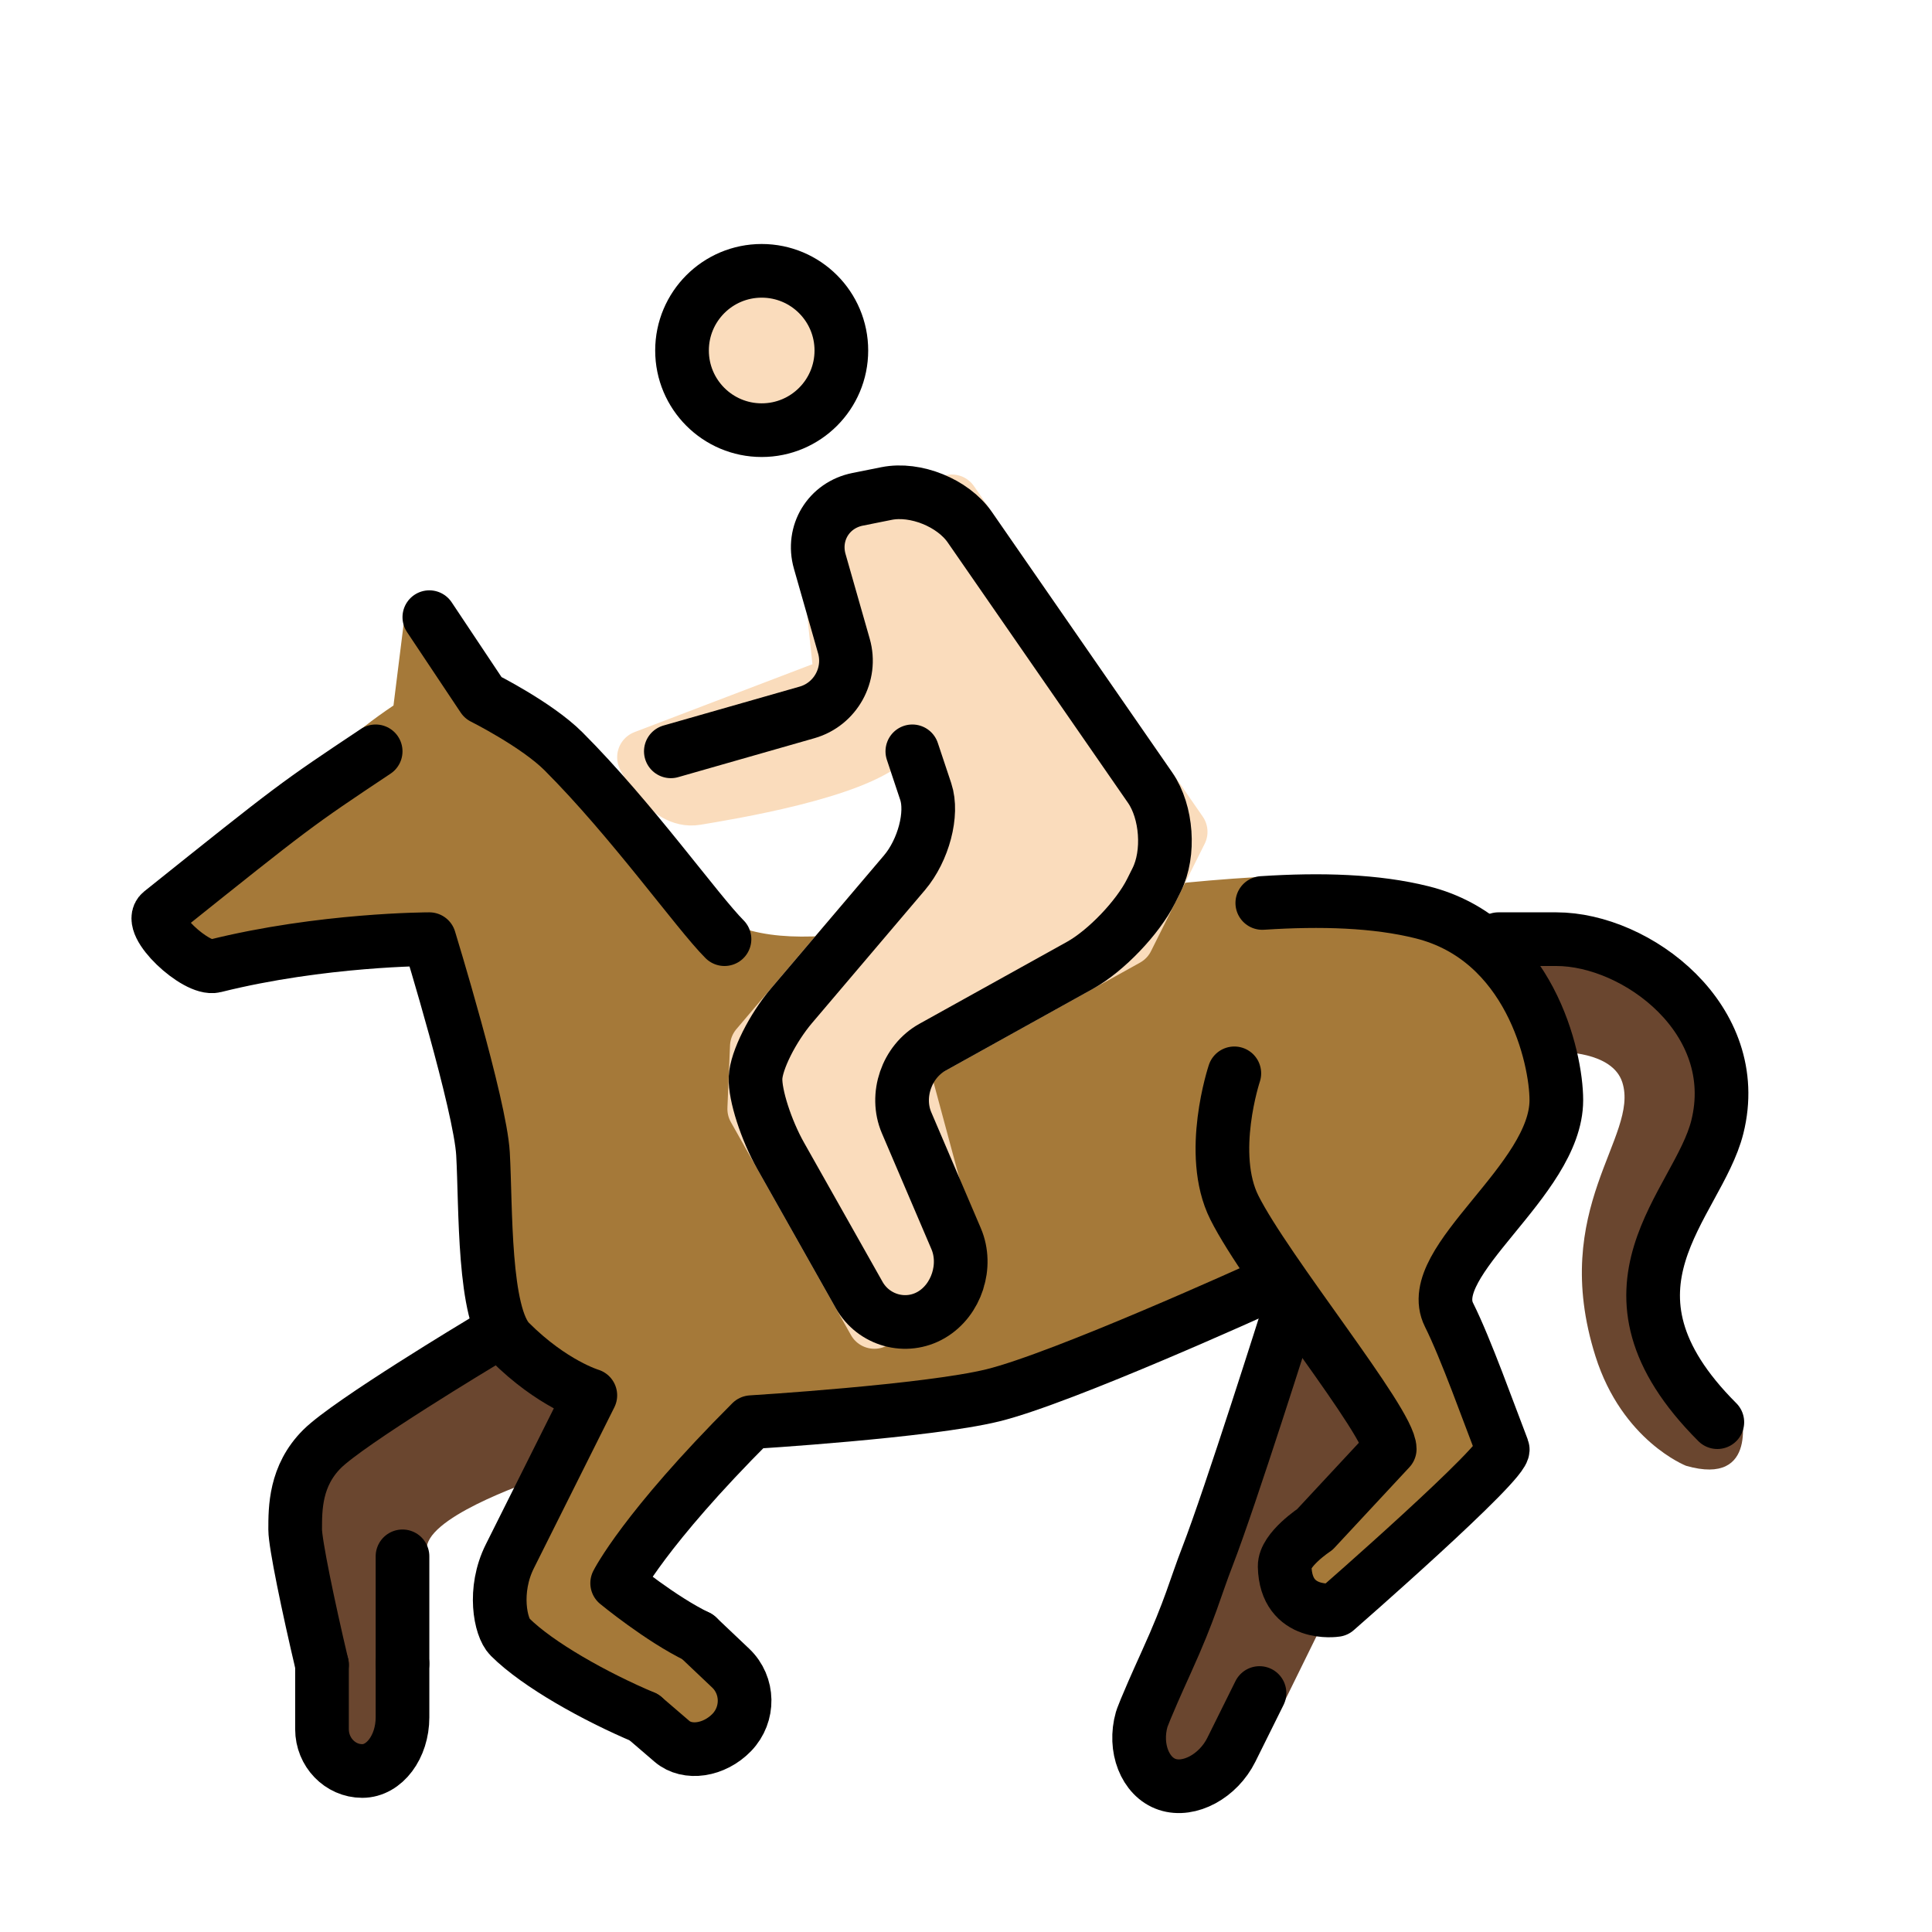
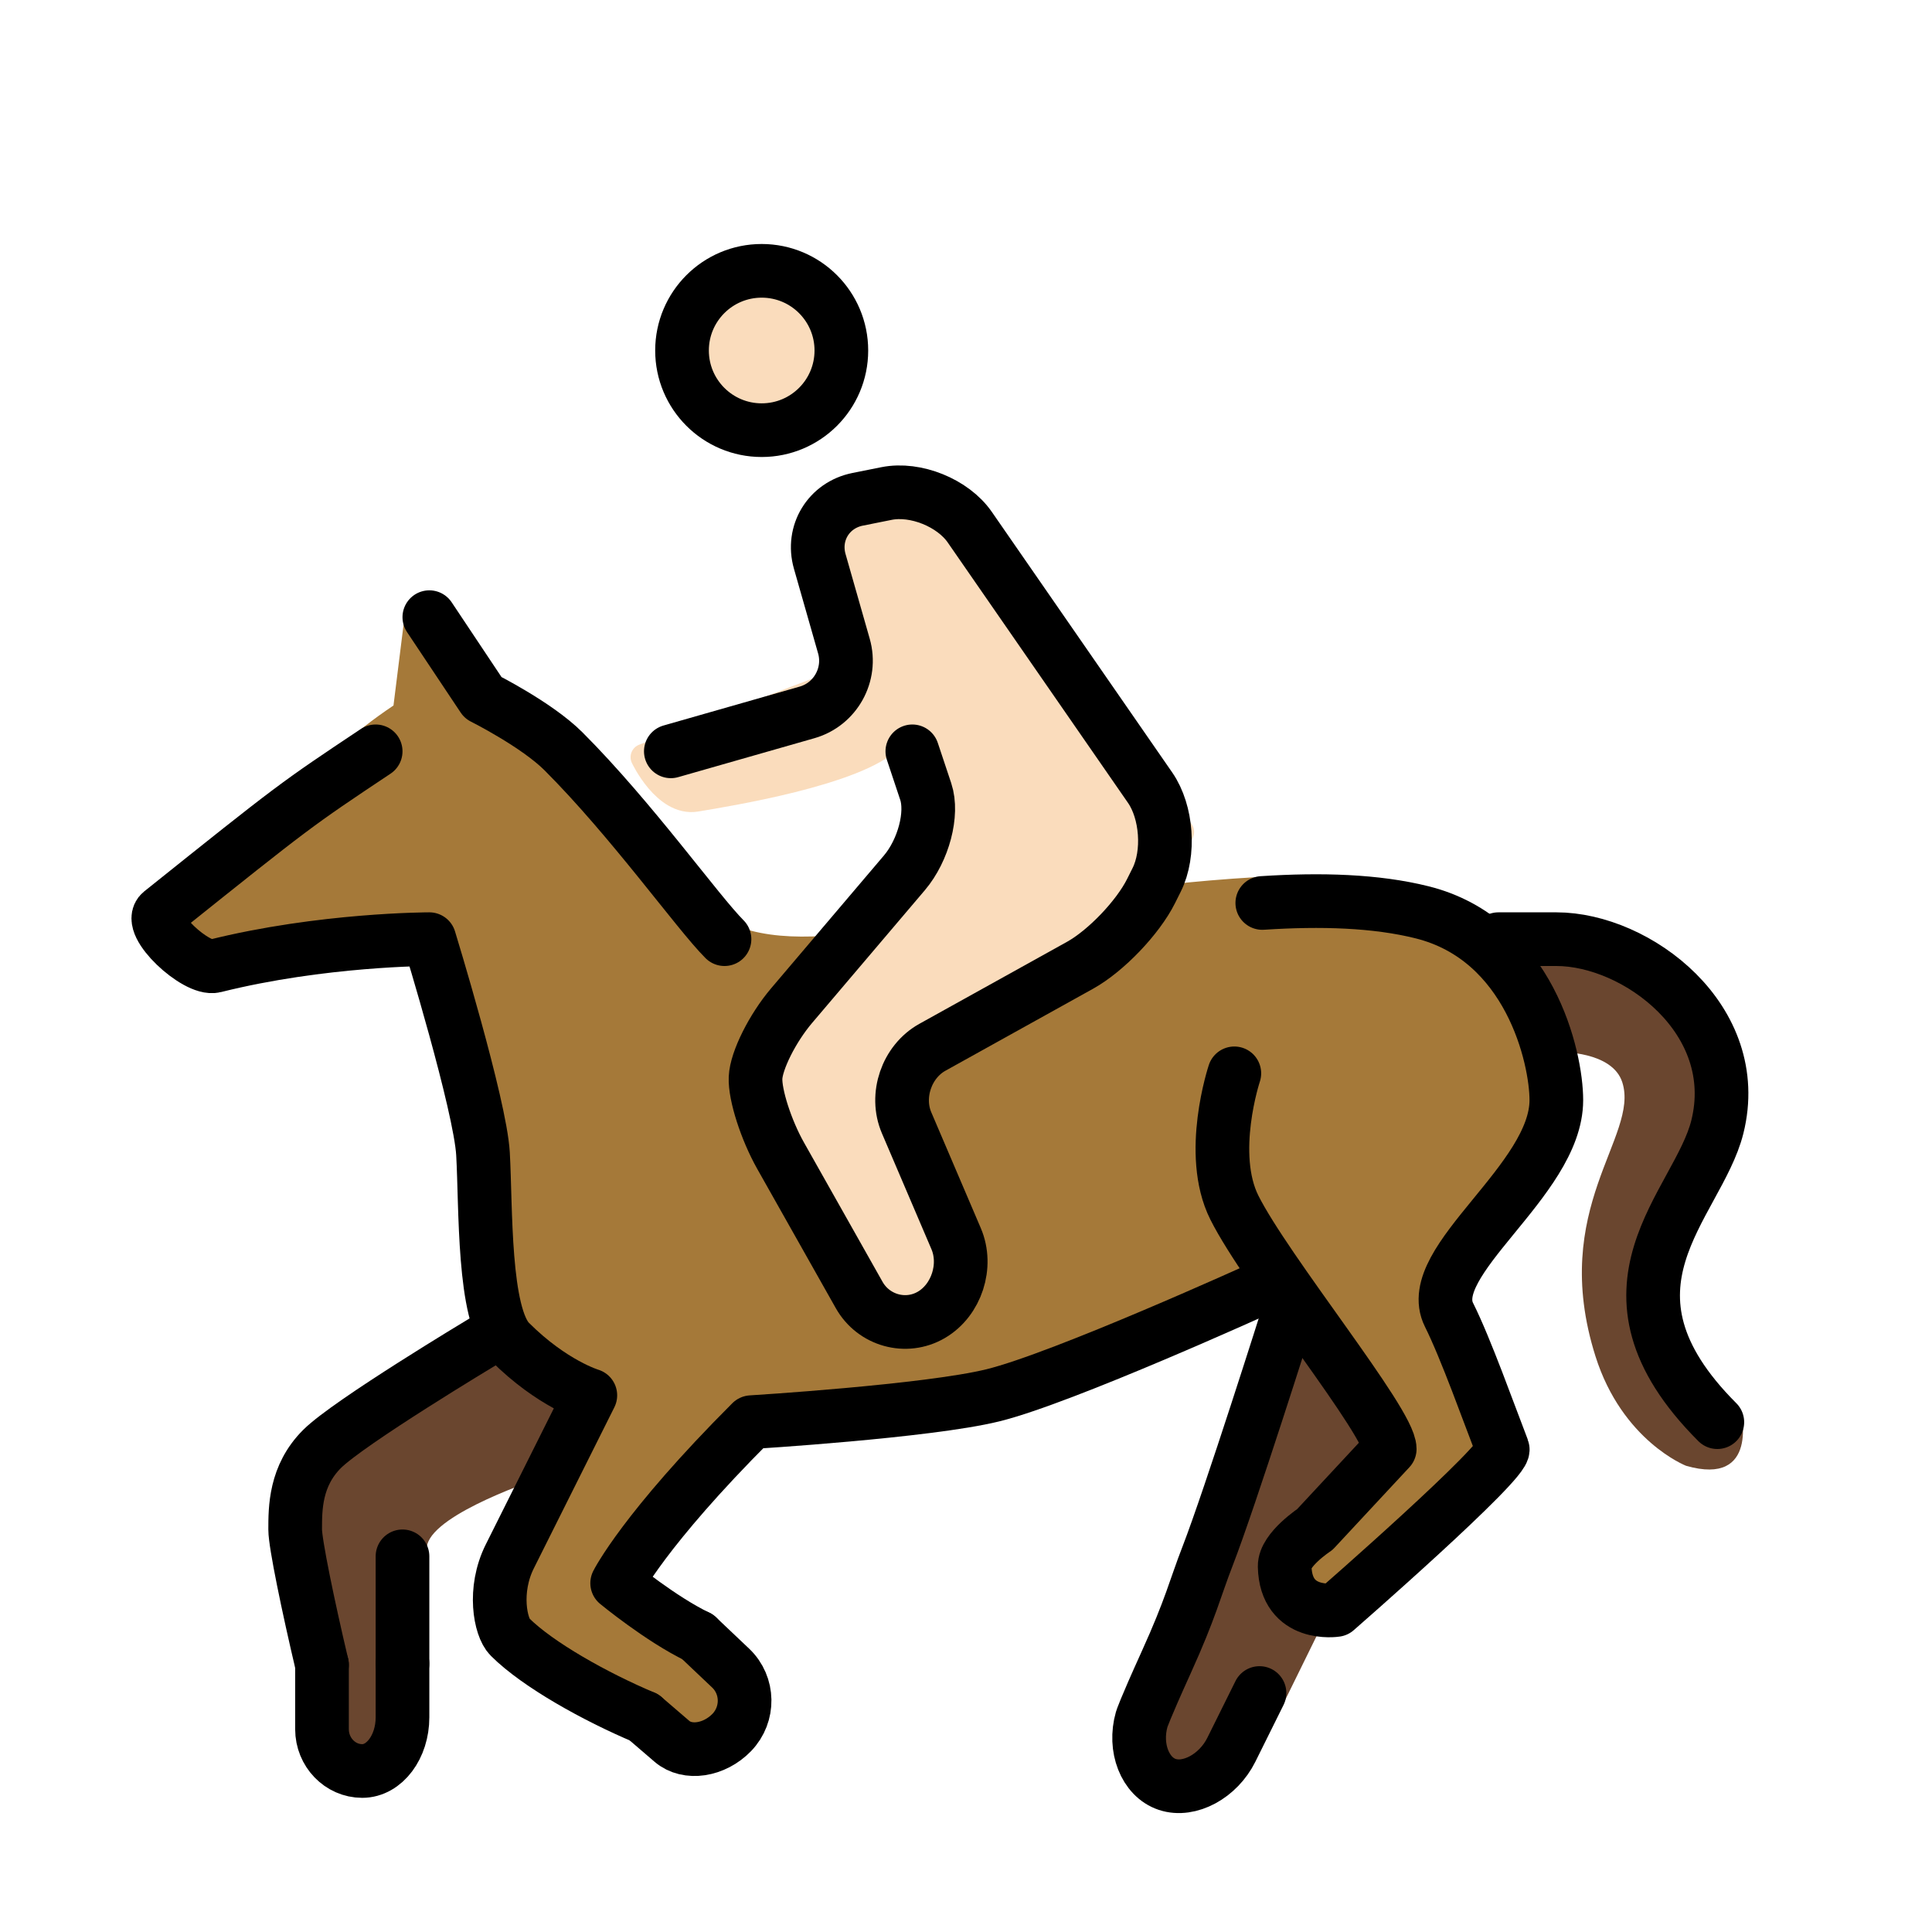
<svg xmlns="http://www.w3.org/2000/svg" id="emoji" viewBox="0 0 72 72">
  <g id="color">
    <path fill="#A57939" d="M54,49c-1-2,4-5,4-8c0-1.601-1-6-5-7c-1.725-0.432-3.981-1.442-6.166-1.313 C37.312,33.25,31.625,35.625,28,34.688c-0.969-0.25-8.812-8-9.375-8.688l-3.5-3.406l-0.461,3.698 C11.497,28.416,11,30,6,34c-0.553,0.442,1.315,2.172,2,2c4-1,8-1,8-1s1.897,6.183,2,8c0.113,1.997,0,6,1,7 c1.581,1.581,3,2,3,2s-2,4-3,6c-0.633,1.265-0.353,2.647,0,3c2,2,8,4,8,4l1-3c0,0-5-2-5-3c0-1.129,4-4,5-6 c0,0,6.56-0.402,9-1c1.69-0.414,7.038-2.797,10.613-4.432c1.781,2.58,4.178,5.71,4.178,6.432l-4,5l2,1c0,0,5-4,6-5 c0.353-0.353,0.191-1.538,0-2C55.25,51.693,54.633,50.265,54,49z" stroke="none" />
    <path fill="#6A462F" d="M48,49c0,0-2.143,6.789-3,9c-0.891,2.296-2,8-2,8l4.167-1.167l2.417-4.917l-1.25-0.166v-2.584 l2.916-3.041" stroke="none" />
    <path fill="#6A462F" d="M56,35c0,0-1,0,2,0s7,3,6,7c-0.728,2.91-4.126,5.583,0.874,10.583c0,0,0.709,2.834-2.041,2.042 c0,0-2.379-0.927-3.375-4.083c-1.75-5.542,1.651-8.183,1-10.209c-0.375-1.166-2.334-1.125-2.334-1.125" stroke="none" />
    <path fill="#6A462F" d="M21.281,52.125l-1.094,2.938c-0.625,0.219-4.422,1.535-4.281,2.719C16.125,59.625,15,65,15,65l-2,1 c0,0-2-8-2-9c0-0.79,0-2,1-3s6-4,6-4" stroke="none" />
  </g>
  <g id="hair" />
  <g id="skin">
    <path fill="#fadcbc" d="M46,44" stroke="#fadcbc" />
    <path fill="#fadcbc" d="M48,48" stroke="#fadcbc" />
    <circle fill="#fadcbc" cx="28.386" cy="13.062" r="2.969" stroke="#fadcbc" />
-     <path fill="#fadcbc" stroke="#fadcbc" stroke-width="2" stroke-linecap="round" stroke-linejoin="round" d="M34,28l1,3l-6.795,8l-0.097,2.326l4.477,7.939l3.131-1.649l-2.138-7.938L42,35l2-4l-8.527-12.316l-4.757,0.808l0.638,5.92L24,28.219c0,0,0.812,1.719,1.938,1.531s6-0.969,7.25-2.25L34,28z" />
+     <path fill="#fadcbc" stroke="#fadcbc" stroke-linecap="round" stroke-linejoin="round" d="M34,28l1,3l-6.795,8l-0.097,2.326l4.477,7.939l3.131-1.649l-2.138-7.938L42,35l2-4l-8.527-12.316l-4.757,0.808l0.638,5.92L24,28.219c0,0,0.812,1.719,1.938,1.531s6-0.969,7.25-2.25L34,28z" />
  </g>
  <g id="skin-shadow" />
  <g id="line">
    <circle fill="none" stroke="#000000" stroke-width="2" stroke-miterlimit="10" cx="28.386" cy="13.062" r="2.969" />
    <path fill="none" stroke="#000000" stroke-width="2" stroke-linecap="round" stroke-linejoin="round" stroke-miterlimit="10" d="M25,28l5.077-1.451c1.058-0.302,1.676-1.415,1.373-2.472l-0.9-3.154c-0.303-1.058,0.333-2.099,1.411-2.315 l1.078-0.216c1.078-0.216,2.474,0.348,3.1,1.252l6.723,9.711c0.626,0.904,0.736,2.449,0.244,3.434l-0.211,0.422 c-0.492,0.984-1.682,2.227-2.643,2.761l-5.504,3.057c-0.961,0.534-1.395,1.8-0.963,2.811l1.847,4.322 c0.432,1.011,0.017,2.289-0.923,2.839c-0.94,0.55-2.151,0.216-2.691-0.742l-2.927-5.189 c-0.54-0.958-0.961-2.266-0.934-2.905c0.027-0.64,0.632-1.849,1.344-2.688l4.205-4.951 C34.417,31.686,34.775,30.325,34.5,29.5C34.225,28.675,34,28,34,28" />
    <path fill="none" stroke="#000000" stroke-width="2" stroke-linecap="round" stroke-linejoin="round" stroke-miterlimit="10" d="M46,44" />
    <path fill="none" stroke="#000000" stroke-width="2" stroke-linecap="round" stroke-linejoin="round" stroke-miterlimit="10" d="M48,48" />
    <path fill="none" stroke="#000000" stroke-width="2" stroke-linecap="round" stroke-linejoin="round" stroke-miterlimit="10" d="M27,35c-1-1-3.451-4.45-6-7c-1-1-3-2-3-2l-2-3" />
    <path fill="none" stroke="#000000" stroke-width="2" stroke-linecap="round" stroke-linejoin="round" stroke-miterlimit="10" d="M46,40c0,0-1,3,0,5c1.188,2.377,5.791,8,5.791,9L49,57c0,0-1.138,0.748-1.124,1.376C47.917,60.293,49.791,60,49.791,60 s6.378-5.564,6.209-6c-0.511-1.319-1.367-3.735-2-5c-1-2,4-5,4-8c0-1.601-1-6-5-7 c-1.725-0.432-3.773-0.491-5.958-0.349" />
    <path fill="none" stroke="#000000" stroke-width="2" stroke-linecap="round" stroke-linejoin="round" stroke-miterlimit="10" d="M24,64c-1.8-0.76-3.957-1.957-5-3c-0.353-0.353-0.633-1.735,0-3c1-2,3-6,3-6s-1.419-0.419-3-2c-1-1-0.887-5.003-1-7 c-0.102-1.817-2-8-2-8s-4,0-8,1c-0.685,0.172-2.553-1.558-2-2c5-4,5-4,8-6" />
    <path fill="none" stroke="#000000" stroke-width="2" stroke-linecap="round" stroke-linejoin="round" stroke-miterlimit="10" d="M26,61c0,0,0.553,0.525,1.23,1.166c0.676,0.642,0.694,1.72,0.042,2.397c-0.654,0.676-1.656,0.825-2.229,0.333 C24.469,64.403,24,64,24,64" />
    <path fill="none" stroke="#000000" stroke-width="2" stroke-linecap="round" stroke-linejoin="round" stroke-miterlimit="10" d="M47,48c0,0-7.385,3.359-10,4c-2.44,0.598-9,1-9,1c-4,4-5,6-5,6s1.629,1.342,3,2" />
    <path fill="none" stroke="#000000" stroke-width="2" stroke-linecap="round" stroke-linejoin="round" stroke-miterlimit="10" d="M48,49c0,0-2.143,6.789-3,9c-0.471,1.213-0.618,1.922-1.542,3.958c-0.824,1.816-0.91,2.118-0.91,2.118 C42.246,65.135,42.675,66.225,43.5,66.5c0.825,0.275,1.9-0.307,2.389-1.292l1.049-2.114" />
    <path fill="none" stroke="#000000" stroke-width="2" stroke-linecap="round" stroke-linejoin="round" stroke-miterlimit="10" d="M15,62v2c0,1.1-0.675,2-1.5,2c-0.825,0-1.5-0.7-1.5-1.557c0,0,0,0,0-2.401" />
    <path fill="none" stroke="#000000" stroke-width="2" stroke-linecap="round" stroke-linejoin="round" stroke-miterlimit="10" d="M18,50c0,0-5,3-6,4s-1,2.21-1,3c0,0.518,0.483,2.853,1,5.042" />
    <path fill="none" stroke="#000000" stroke-width="2" stroke-linecap="round" stroke-linejoin="round" stroke-miterlimit="10" d="M56,35c0,0-1,0,2,0s7,3,6,7c-0.728,2.91-5,6,0,11" />
    <line fill="none" stroke="#000000" stroke-width="2" stroke-linecap="round" stroke-linejoin="round" stroke-miterlimit="10" x1="15" y1="58" x2="15" y2="62" />
  </g>
</svg>
